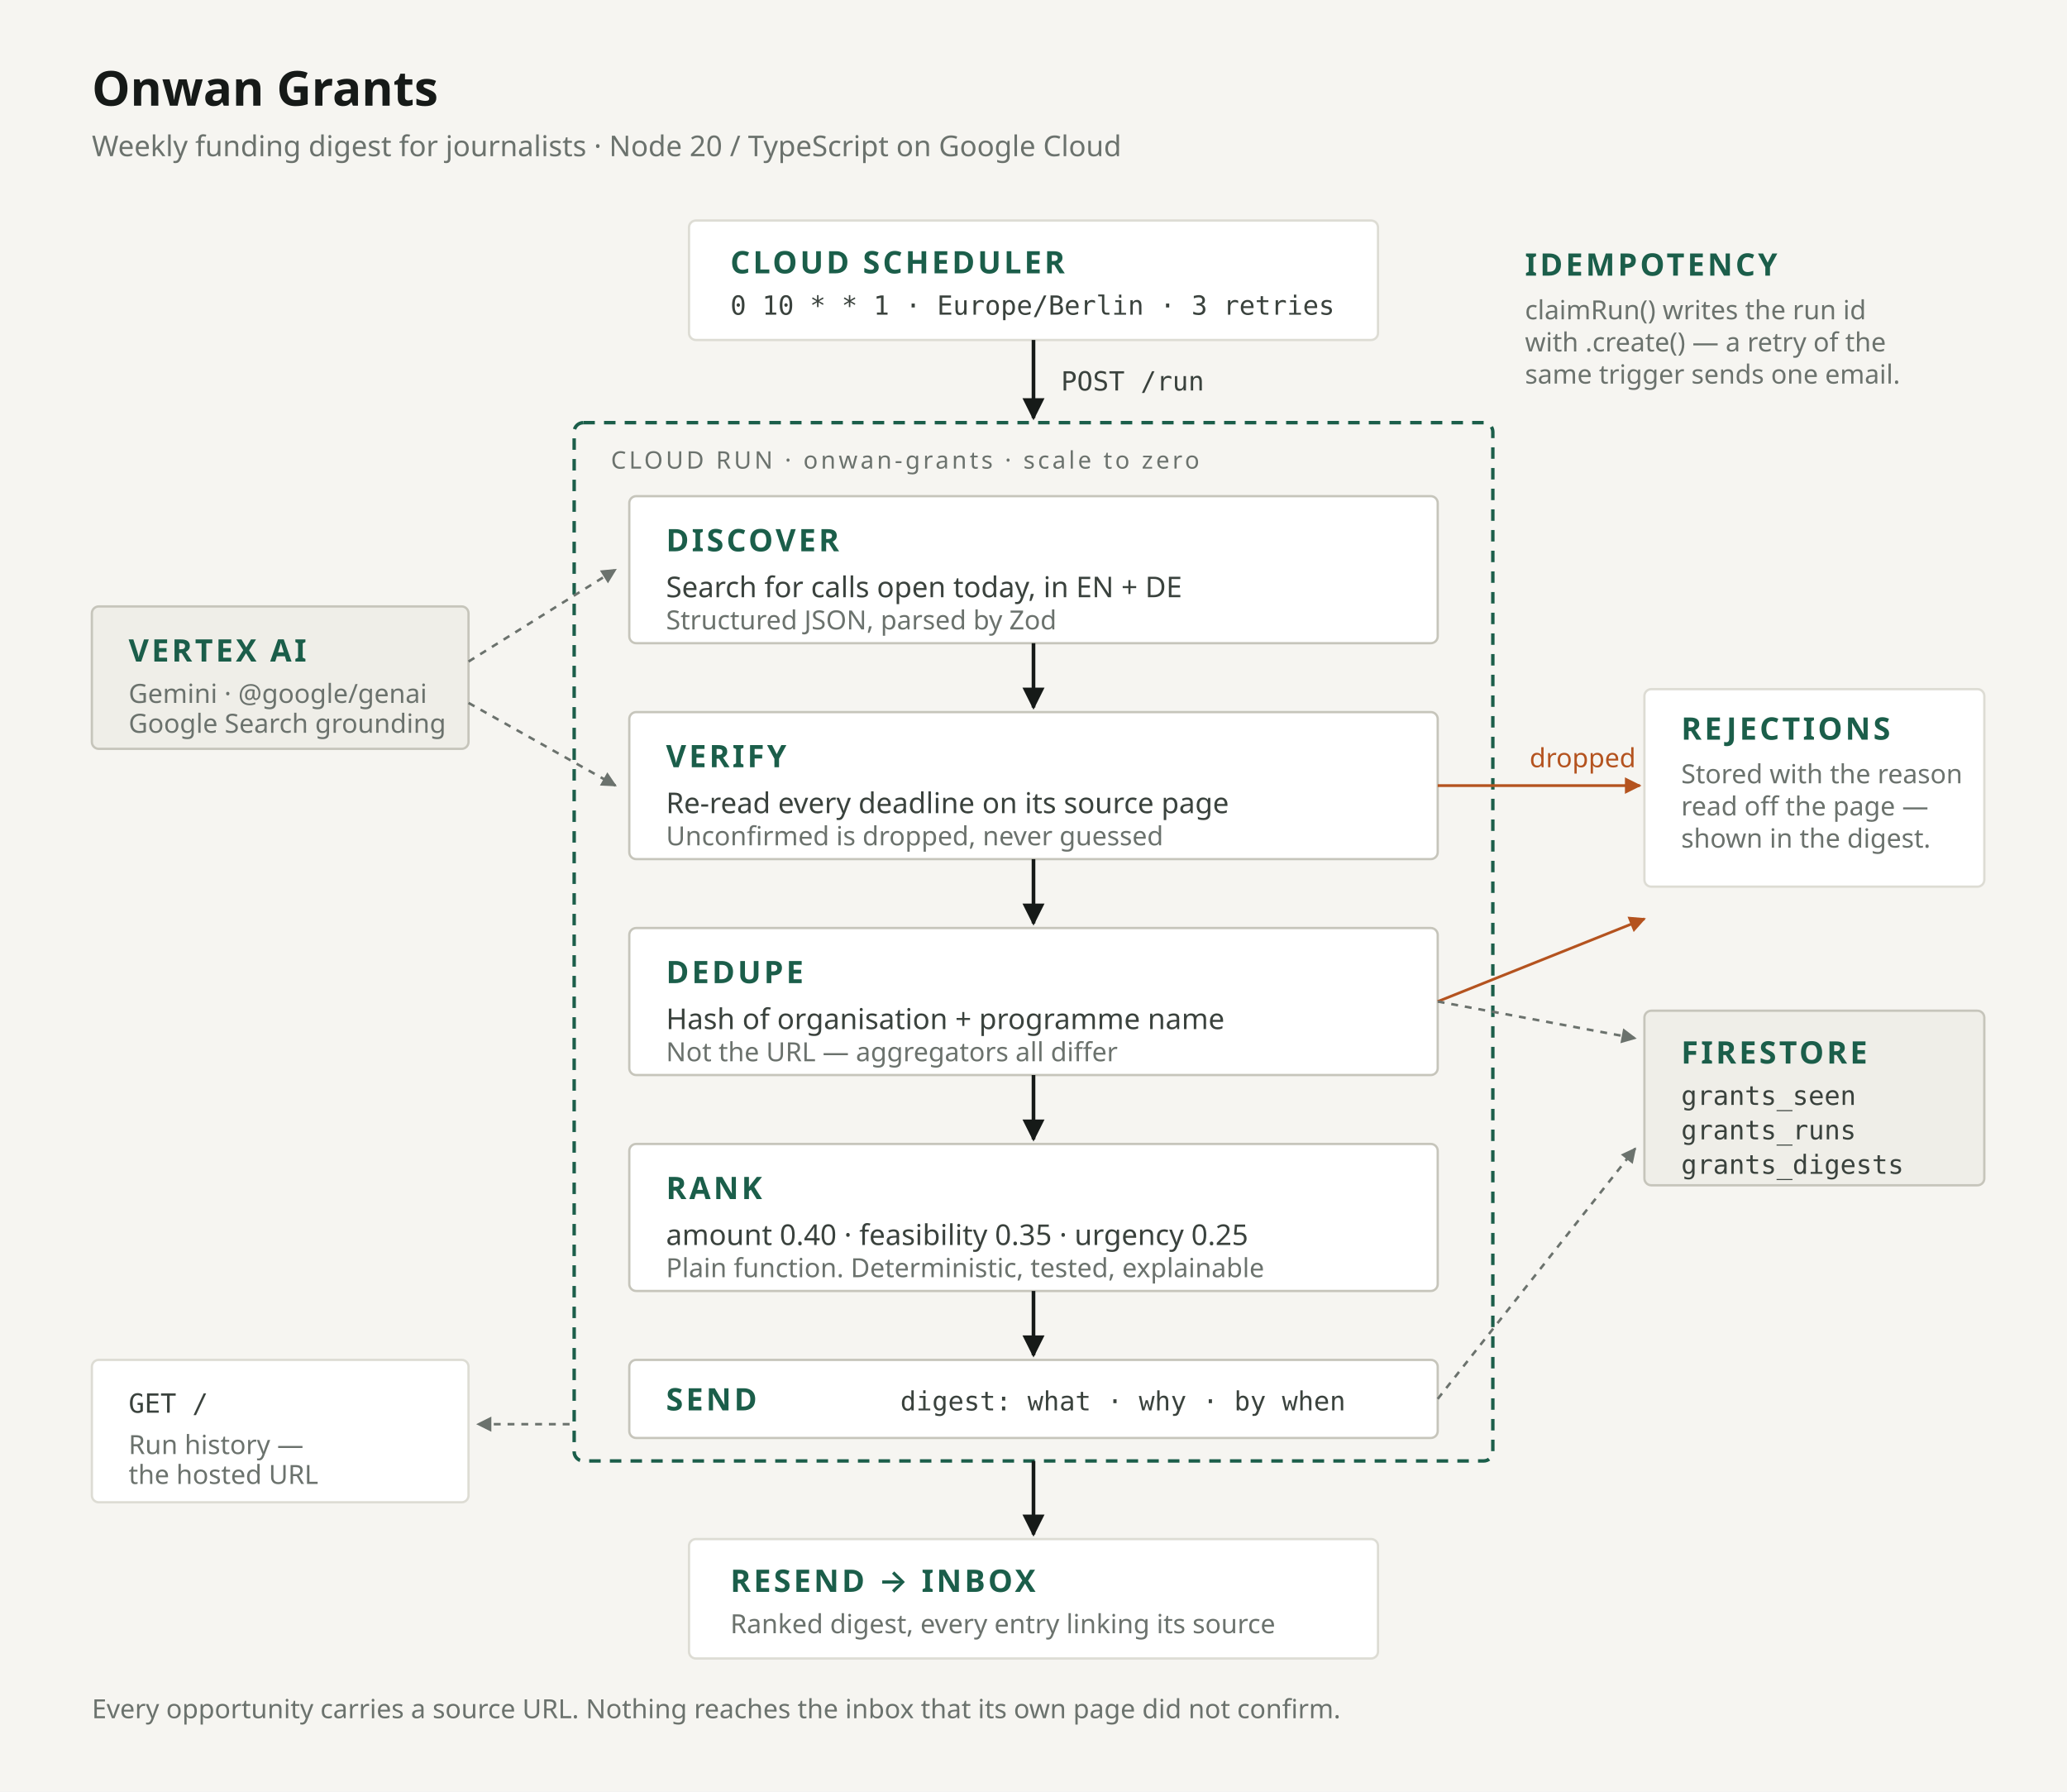
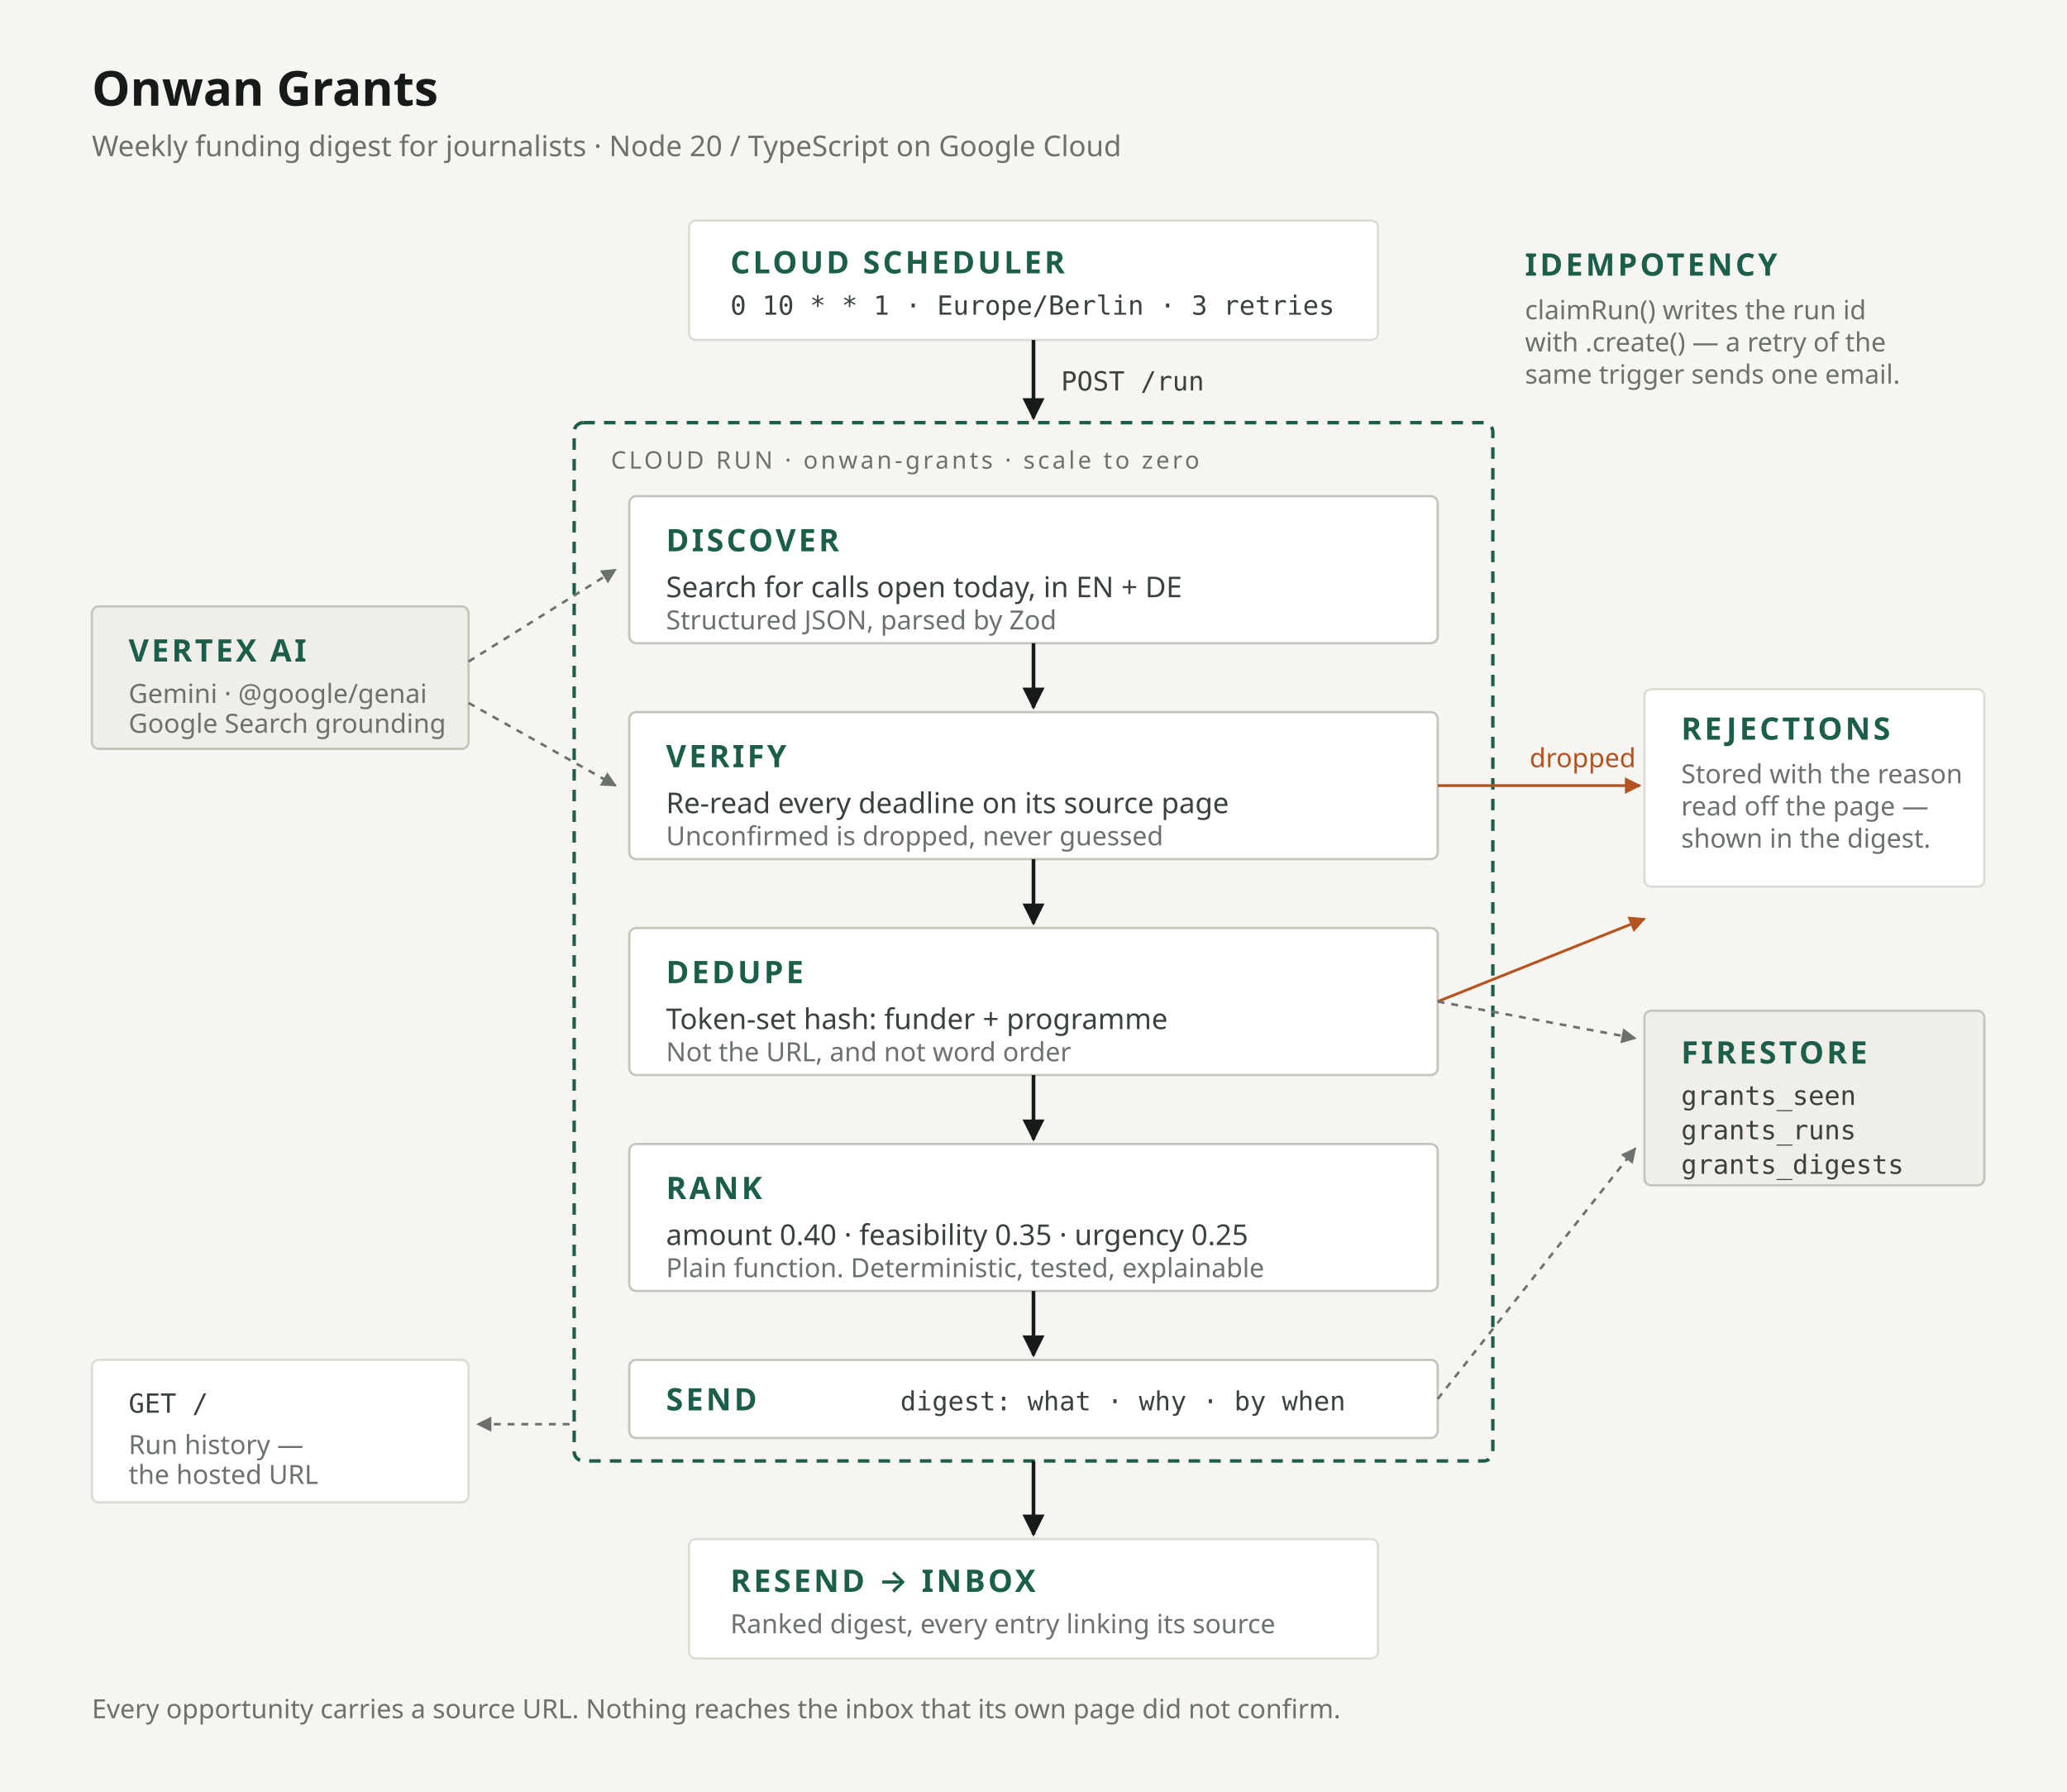
<svg xmlns="http://www.w3.org/2000/svg" viewBox="0 0 900 780" width="900" height="780" role="img" aria-labelledby="t d">
  <style>
  .bg   { fill: #F6F5F1; }
  .card { fill: #FFFFFF; stroke: #DDDCD4; stroke-width: 1; }
  .stage{ fill: #FFFFFF; stroke: #C6C5BB; stroke-width: 1; }
  .host { fill: none; stroke: #1B5E4A; stroke-width: 1.5; stroke-dasharray: 5 4; }
  .ext  { fill: #EFEEE8; stroke: #C6C5BB; stroke-width: 1; }
  .flow { fill: none; stroke: #161A18; stroke-width: 1.6; marker-end: url(#a); }
  .side { fill: none; stroke: #6B726D; stroke-width: 1.1; stroke-dasharray: 3 3; marker-end: url(#b); }
  .drop { fill: none; stroke: #B4531F; stroke-width: 1.2; marker-end: url(#c); }
  text  { font-family: "Segoe UI", system-ui, -apple-system, sans-serif; fill: #161A18; }
  .h1   { font-size: 21px; font-weight: 600; }
  .sub  { font-size: 12.5px; fill: #6B726D; }
  .lbl  { font-size: 13.5px; font-weight: 600; letter-spacing: .09em; fill: #1B5E4A; }
  .body { font-size: 12.5px; fill: #3A423D; }
  .mut  { font-size: 11.5px; fill: #6B726D; }
  .warn { font-size: 11.5px; fill: #B4531F; }
  .tag  { font-size: 10.5px; letter-spacing: .12em; fill: #6B726D; }
  .mono { font-family: ui-monospace, "SFMono-Regular", Consolas, monospace; font-size: 11.5px; fill: #3A423D; }
</style>
  <defs>
    <marker id="a" viewBox="0 0 10 10" refX="9" refY="5" markerWidth="6" markerHeight="6" orient="auto-start-reverse">
      <path d="M0,0 L10,5 L0,10 z" fill="#161A18" />
    </marker>
    <marker id="b" viewBox="0 0 10 10" refX="9" refY="5" markerWidth="6" markerHeight="6" orient="auto-start-reverse">
      <path d="M0,0 L10,5 L0,10 z" fill="#6B726D" />
    </marker>
    <marker id="c" viewBox="0 0 10 10" refX="9" refY="5" markerWidth="6" markerHeight="6" orient="auto-start-reverse">
      <path d="M0,0 L10,5 L0,10 z" fill="#B4531F" />
    </marker>
  </defs>
  <rect class="bg" width="900" height="780" />
  <text class="h1" x="40" y="46">Onwan Grants</text>
  <text class="sub" x="40" y="68">Weekly funding digest for journalists · Node 20 / TypeScript on Google Cloud</text>
  <rect class="card" x="300" y="96" width="300" height="52" rx="3" />
  <text class="lbl" x="318" y="119">CLOUD SCHEDULER</text>
  <text class="mono" x="318" y="137">0 10 * * 1 · Europe/Berlin · 3 retries</text>
  <path class="flow" d="M450,148 L450,182" />
  <text class="mono" x="462" y="170">POST /run</text>
  <rect class="host" x="250" y="184" width="400" height="452" rx="4" />
  <text class="tag" x="266" y="204">CLOUD RUN · onwan-grants · scale to zero</text>
  <rect class="stage" x="274" y="216" width="352" height="64" rx="3" />
  <text class="lbl" x="290" y="240">DISCOVER</text>
  <text class="body" x="290" y="260">Search for calls open today, in EN + DE</text>
  <text class="mut" x="290" y="274">Structured JSON, parsed by Zod</text>
  <path class="flow" d="M450,280 L450,308" />
  <rect class="stage" x="274" y="310" width="352" height="64" rx="3" />
  <text class="lbl" x="290" y="334">VERIFY</text>
  <text class="body" x="290" y="354">Re-read every deadline on its source page</text>
  <text class="mut" x="290" y="368">Unconfirmed is dropped, never guessed</text>
  <path class="flow" d="M450,374 L450,402" />
  <rect class="stage" x="274" y="404" width="352" height="64" rx="3" />
  <text class="lbl" x="290" y="428">DEDUPE</text>
-   <text class="body" x="290" y="448">Hash of organisation + programme name</text>
-   <text class="mut" x="290" y="462">Not the URL — aggregators all differ</text>
+   <text class="body" x="290" y="448">Token-set hash: funder + programme</text>
+   <text class="mut" x="290" y="462">Not the URL, and not word order</text>
  <path class="flow" d="M450,468 L450,496" />
  <rect class="stage" x="274" y="498" width="352" height="64" rx="3" />
  <text class="lbl" x="290" y="522">RANK</text>
  <text class="body" x="290" y="542">amount 0.40 · feasibility 0.35 · urgency 0.25</text>
  <text class="mut" x="290" y="556">Plain function. Deterministic, tested, explainable</text>
  <path class="flow" d="M450,562 L450,590" />
  <rect class="stage" x="274" y="592" width="352" height="34" rx="3" />
  <text class="lbl" x="290" y="614">SEND</text>
  <text class="mono" x="392" y="614">digest: what · why · by when</text>
  <rect class="ext" x="40" y="264" width="164" height="62" rx="3" />
  <text class="lbl" x="56" y="288">VERTEX AI</text>
  <text class="mut" x="56" y="306">Gemini · @google/genai</text>
  <text class="mut" x="56" y="319">Google Search grounding</text>
  <path class="side" d="M204,288 L268,248" />
  <path class="side" d="M204,306 L268,342" />
  <path class="drop" d="M626,342 L714,342" />
  <text class="warn" x="666" y="334">dropped</text>
  <rect class="card" x="716" y="300" width="148" height="86" rx="3" />
  <text class="lbl" x="732" y="322">REJECTIONS</text>
  <text class="mut" x="732" y="341">Stored with the reason</text>
  <text class="mut" x="732" y="355">read off the page —</text>
  <text class="mut" x="732" y="369">shown in the digest.</text>
  <path class="drop" d="M626,436 L716,400" />
  <rect class="ext" x="716" y="440" width="148" height="76" rx="3" />
  <text class="lbl" x="732" y="463">FIRESTORE</text>
  <text class="mono" x="732" y="481">grants_seen</text>
  <text class="mono" x="732" y="496">grants_runs</text>
  <text class="mono" x="732" y="511">grants_digests</text>
  <path class="side" d="M626,436 L712,452" />
  <path class="side" d="M626,609 L712,500" />
  <text class="lbl" x="664" y="120">IDEMPOTENCY</text>
  <text class="mut" x="664" y="139">claimRun() writes the run id</text>
  <text class="mut" x="664" y="153">with .create() — a retry of the</text>
  <text class="mut" x="664" y="167">same trigger sends one email.</text>
  <path class="flow" d="M450,636 L450,668" />
  <rect class="card" x="300" y="670" width="300" height="52" rx="3" />
  <text class="lbl" x="318" y="693">RESEND → INBOX</text>
  <text class="mut" x="318" y="711">Ranked digest, every entry linking its source</text>
  <rect class="card" x="40" y="592" width="164" height="62" rx="3" />
  <text class="mono" x="56" y="615">GET /</text>
  <text class="mut" x="56" y="633">Run history —</text>
  <text class="mut" x="56" y="646">the hosted URL</text>
  <path class="side" d="M248,620 L208,620" />
  <text class="mut" x="40" y="748">Every opportunity carries a source URL. Nothing reaches the inbox that its own page did not confirm.</text>
</svg>
